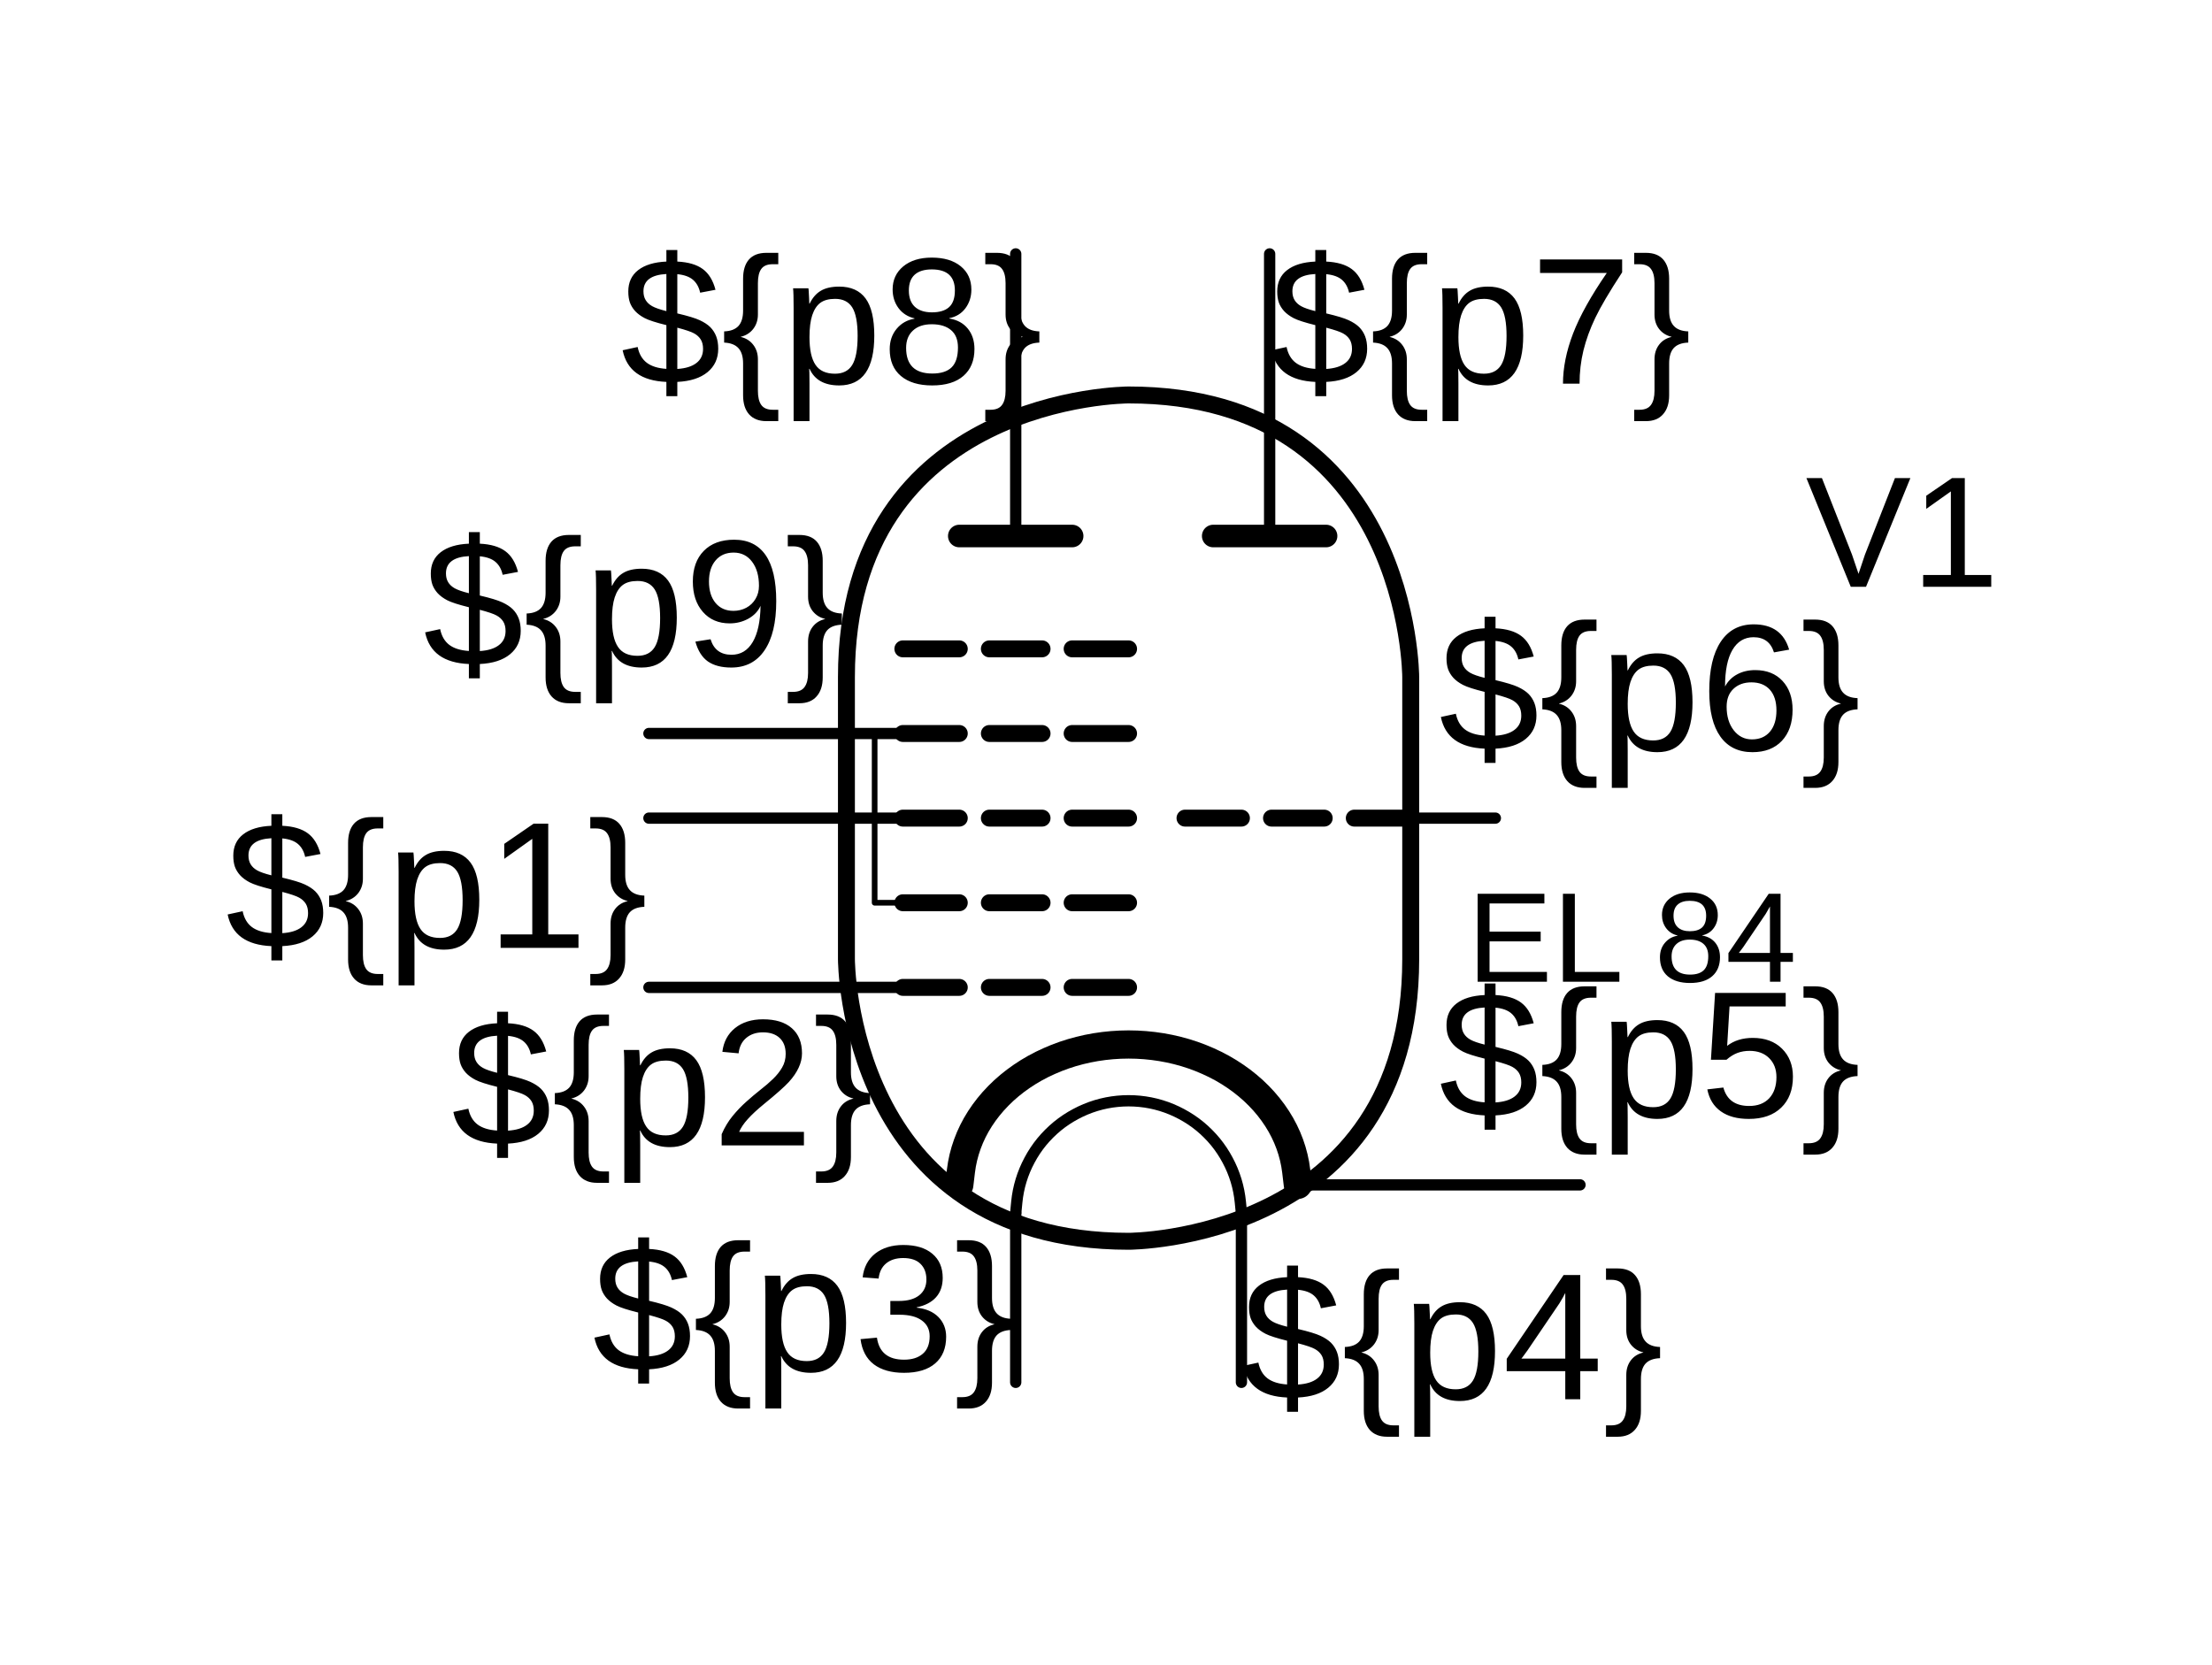
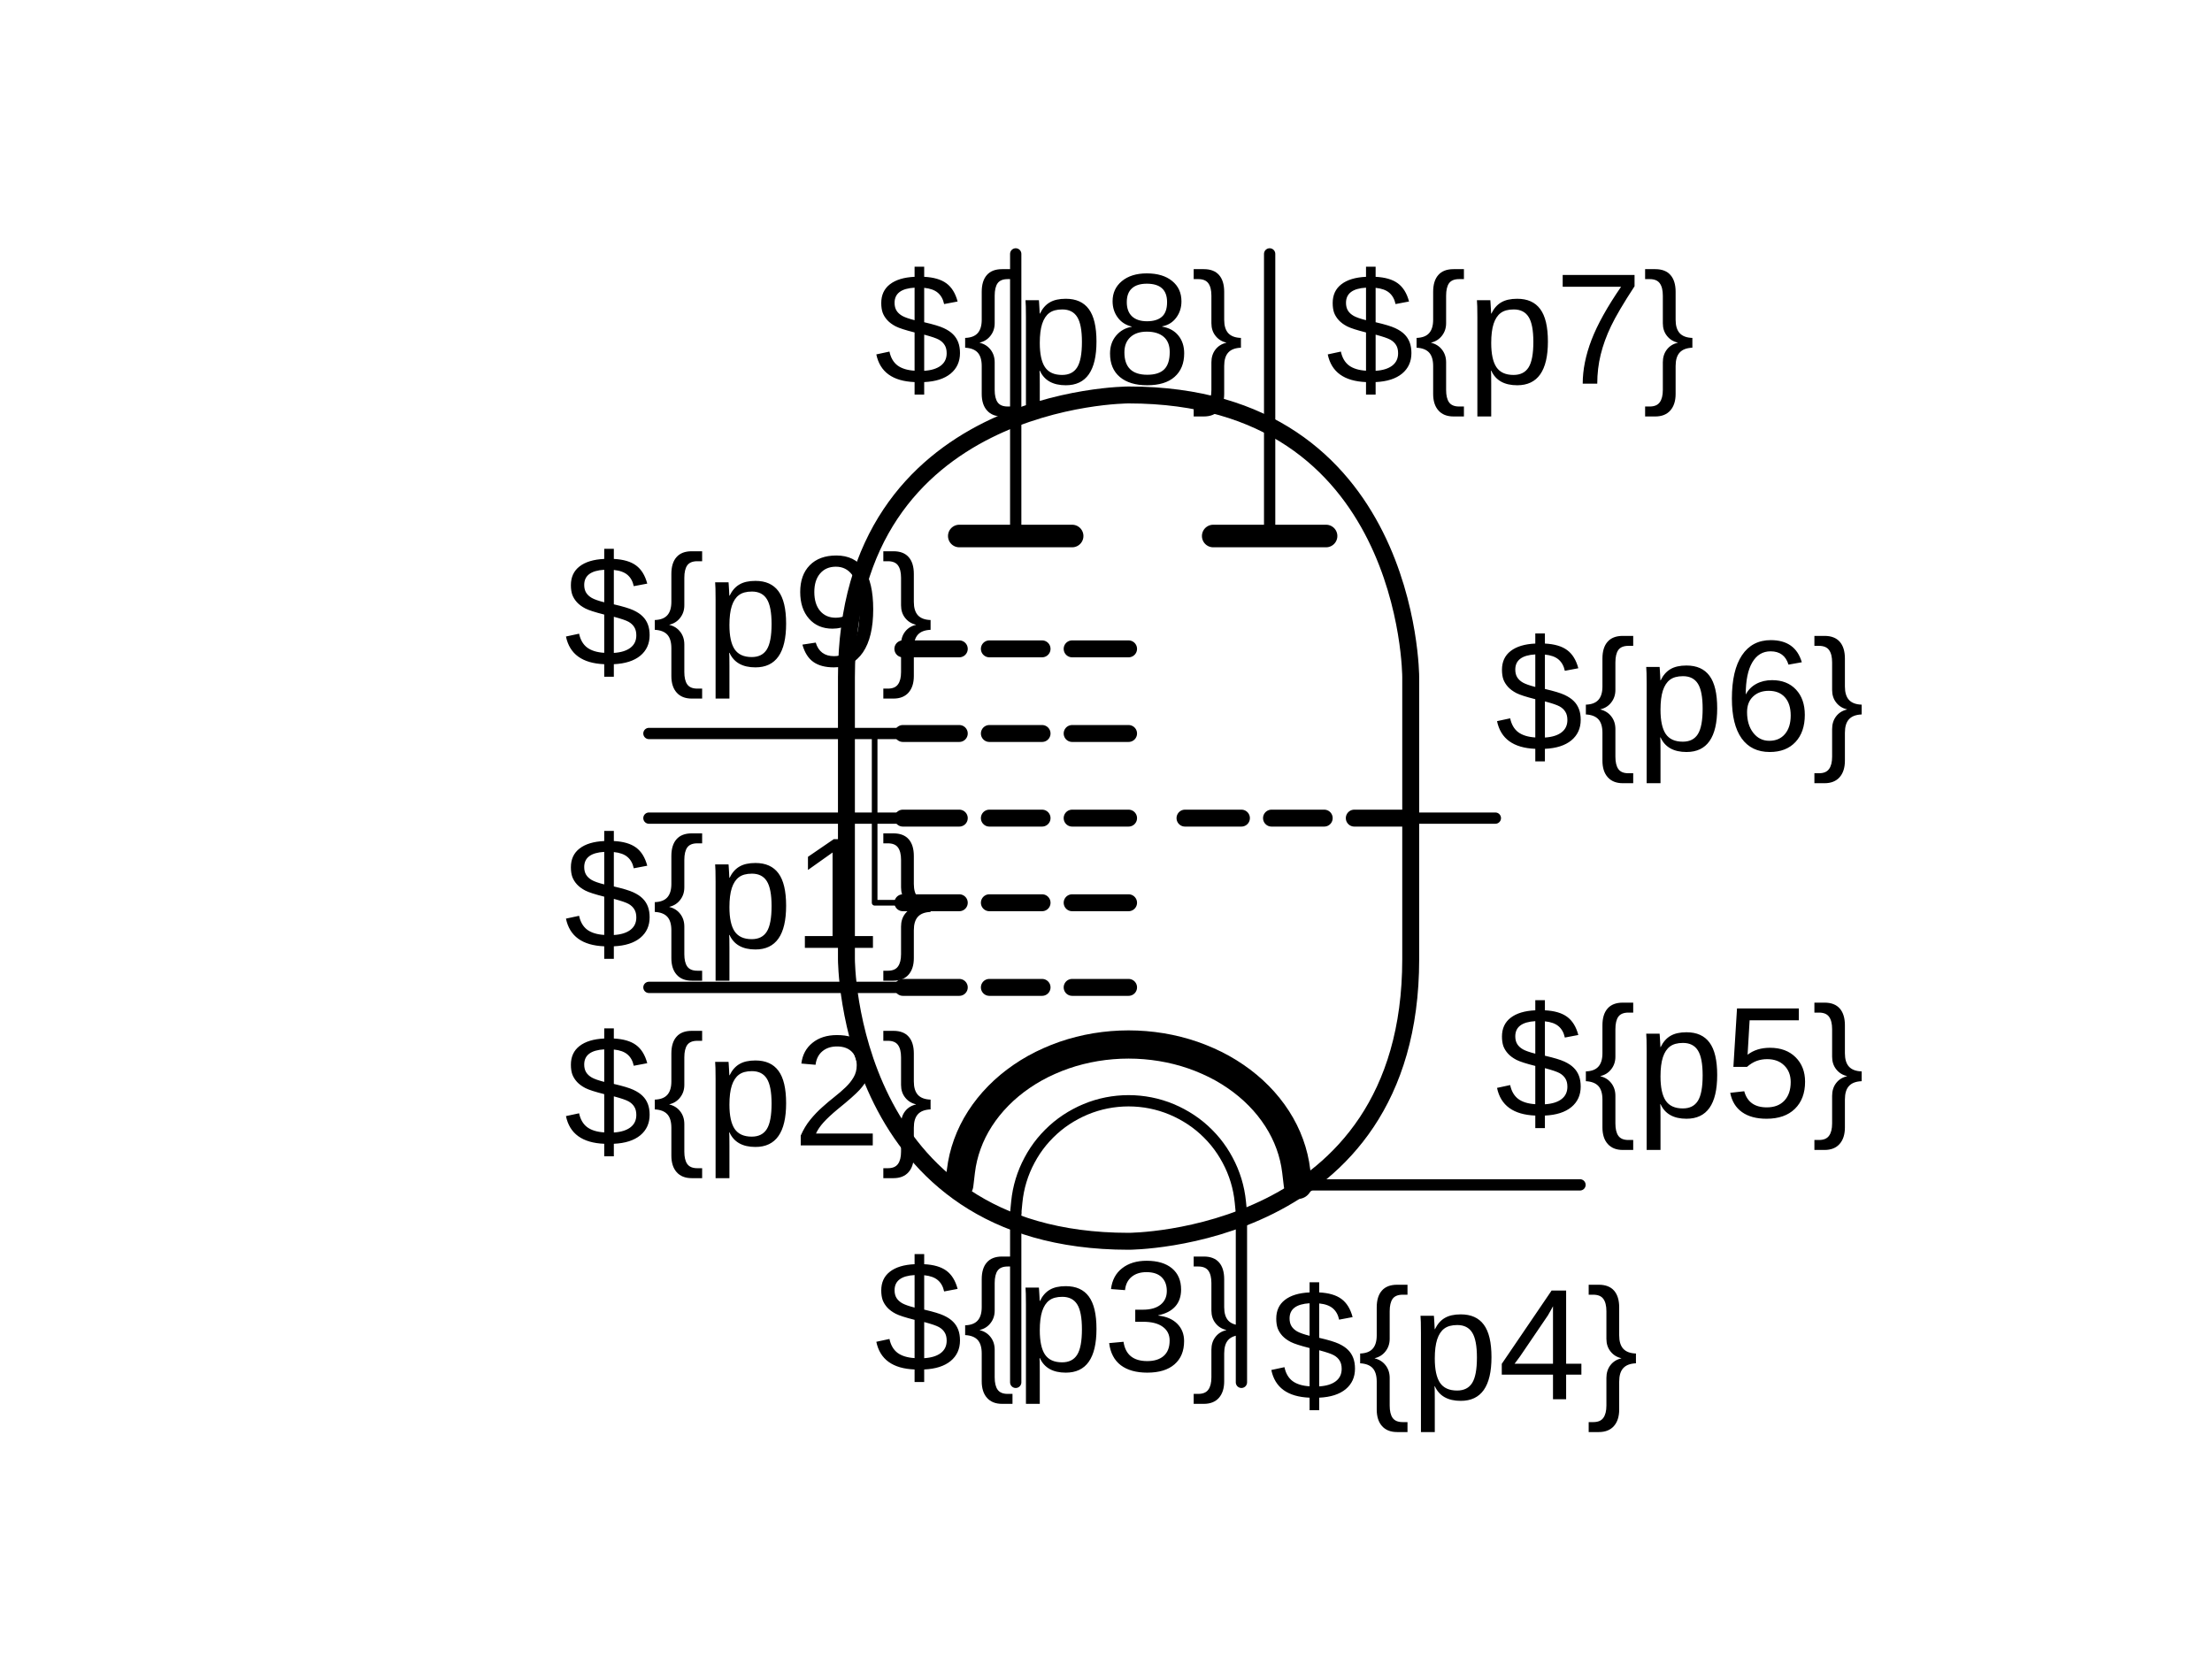
<svg xmlns="http://www.w3.org/2000/svg" version="1.1" baseProfile="full" width="392" height="295">
  <defs>
    <style type="text/css">

polyline {stroke-linecap:round; stroke-linejoin:round}
polygon {stroke-linecap:round; stroke-linejoin:round}
path {stroke-linecap:round; stroke-linejoin:round}
circle {stroke-linecap:round; stroke-linejoin:round}

</style>
  </defs>
  <path fill="rgb(255,255,255)" stroke="rgb(0,0,0)" stroke-width="3" d=" M 150 120 C 150 70 200 70 200 70 L 200 70 L 200 70 C 250 70 250 120 250 120 L 250 170 L 250 170 C 250 220 200 220 200 220 L 200 220 L 200 220 C 150 220 150 170 150 170 L 150 120 Z" />
  <polyline points="170.00 95.00 190.00 95.00" fill="none" stroke="rgb(0,0,0)" stroke-width="4" />
  <polyline points="180.00 95.00 180.00 45.00" fill="none" stroke="rgb(0,0,0)" stroke-width="2" />
  <polyline points="160.00 115.00 170.00 115.00" fill="none" stroke="rgb(0,0,0)" stroke-width="3" />
  <polyline points="175.33 115.00 184.67 115.00" fill="none" stroke="rgb(0,0,0)" stroke-width="3" />
  <polyline points="190.00 115.00 200.00 115.00" fill="none" stroke="rgb(0,0,0)" stroke-width="3" />
  <polyline points="160.00 160.00 170.00 160.00" fill="none" stroke="rgb(0,0,0)" stroke-width="3" />
  <polyline points="175.33 160.00 184.67 160.00" fill="none" stroke="rgb(0,0,0)" stroke-width="3" />
  <polyline points="190.00 160.00 200.00 160.00" fill="none" stroke="rgb(0,0,0)" stroke-width="3" />
  <polyline points="160.00 130.00 115.00 130.00" fill="none" stroke="rgb(0,0,0)" stroke-width="2" />
  <polyline points="160.00 130.00 170.00 130.00" fill="none" stroke="rgb(0,0,0)" stroke-width="3" />
  <polyline points="175.33 130.00 184.67 130.00" fill="none" stroke="rgb(0,0,0)" stroke-width="3" />
  <polyline points="190.00 130.00 200.00 130.00" fill="none" stroke="rgb(0,0,0)" stroke-width="3" />
  <polyline points="160.00 160.00 155.00 160.00 155.00 130.00" fill="none" stroke="rgb(0,0,0)" stroke-width="1" />
  <polyline points="160.00 145.00 115.00 145.00" fill="none" stroke="rgb(0,0,0)" stroke-width="2" />
  <polyline points="160.00 145.00 170.00 145.00" fill="none" stroke="rgb(0,0,0)" stroke-width="3" />
  <polyline points="175.33 145.00 184.67 145.00" fill="none" stroke="rgb(0,0,0)" stroke-width="3" />
  <polyline points="190.00 145.00 200.00 145.00" fill="none" stroke="rgb(0,0,0)" stroke-width="3" />
  <polyline points="160.00 175.00 115.00 175.00" fill="none" stroke="rgb(0,0,0)" stroke-width="2" />
  <polyline points="160.00 175.00 170.00 175.00" fill="none" stroke="rgb(0,0,0)" stroke-width="3" />
  <polyline points="175.33 175.00 184.67 175.00" fill="none" stroke="rgb(0,0,0)" stroke-width="3" />
  <polyline points="190.00 175.00 200.00 175.00" fill="none" stroke="rgb(0,0,0)" stroke-width="3" />
  <path fill="none" stroke="rgb(0,0,0)" stroke-width="2" d=" M 220.00 215.00 Q 220.00 215.00 219.81 213.05 Q 219.62 211.10 219.05 209.22 Q 218.48 207.35 217.55 205.62 Q 216.63 203.89 215.39 202.37 Q 214.14 200.86 212.63 199.61 Q 211.11 198.37 209.38 197.45 Q 207.65 196.52 205.78 195.95 Q 203.90 195.38 201.95 195.19 Q 200.00 195.00 198.05 195.19 Q 196.10 195.38 194.22 195.95 Q 192.35 196.52 190.62 197.45 Q 188.89 198.37 187.37 199.61 Q 185.86 200.86 184.61 202.37 Q 183.37 203.89 182.45 205.62 Q 181.52 207.35 180.95 209.22 Q 180.38 211.10 180.19 213.05 Q 180.00 215.00 180.00 215.00 L 180.00 215.00" />
  <polyline points="180.00 245.00 180.00 215.00" fill="none" stroke="rgb(0,0,0)" stroke-width="2" />
  <polyline points="220.00 245.00 220.00 215.00" fill="none" stroke="rgb(0,0,0)" stroke-width="2" />
  <path fill="none" stroke="rgb(0,0,0)" stroke-width="5" d=" M 230.00 210.00 Q 230.00 210.00 229.71 207.56 Q 229.42 205.12 228.57 202.78 Q 227.72 200.43 226.33 198.27 Q 224.94 196.11 223.08 194.22 Q 221.21 192.32 218.94 190.77 Q 216.67 189.21 214.07 188.06 Q 211.48 186.90 208.67 186.19 Q 205.85 185.48 202.93 185.24 Q 200.00 185.00 197.07 185.24 Q 194.15 185.48 191.33 186.19 Q 188.52 186.90 185.93 188.06 Q 183.33 189.21 181.06 190.77 Q 178.79 192.32 176.92 194.22 Q 175.06 196.11 173.67 198.27 Q 172.28 200.43 171.43 202.78 Q 170.58 205.12 170.29 207.56 Q 170.00 210.00 170.00 210.00 L 170.00 210.00" />
  <polyline points="230.00 210.00 280.00 210.00" fill="none" stroke="rgb(0,0,0)" stroke-width="2" />
-   <text x="40.00" y="168.00" font-family="Arial" font-size="24pt" font-weight="normal" font-style="normal" fill="rgb(0,0,0)" transform=" rotate(0.000) scale(1.000,1.000)">${p1}</text>
-   <text x="80.00" y="203.00" font-family="Arial" font-size="24pt" font-weight="normal" font-style="normal" fill="rgb(0,0,0)" transform=" rotate(0.000) scale(1.000,1.000)">${p2}</text>
-   <text x="105.00" y="243.00" font-family="Arial" font-size="24pt" font-weight="normal" font-style="normal" fill="rgb(0,0,0)" transform=" rotate(0.000) scale(1.000,1.000)">${p3}</text>
-   <text x="220.00" y="248.00" font-family="Arial" font-size="24pt" font-weight="normal" font-style="normal" fill="rgb(0,0,0)" transform=" rotate(0.000) scale(1.000,1.000)">${p4}</text>
-   <text x="255.00" y="198.00" font-family="Arial" font-size="24pt" font-weight="normal" font-style="normal" fill="rgb(0,0,0)" transform=" rotate(0.000) scale(1.000,1.000)">${p5}</text>
-   <text x="255.00" y="133.00" font-family="Arial" font-size="24pt" font-weight="normal" font-style="normal" fill="rgb(0,0,0)" transform=" rotate(0.000) scale(1.000,1.000)">${p6}</text>
-   <text x="225.00" y="68.00" font-family="Arial" font-size="24pt" font-weight="normal" font-style="normal" fill="rgb(0,0,0)" transform=" rotate(0.000) scale(1.000,1.000)">${p7}</text>
+   <text x="100.00" y="168.00" font-family="Arial" font-size="21pt" font-weight="normal" font-style="normal" fill="rgb(0,0,0)" transform=" rotate(0.000) scale(1.000,1.000)">${p1}</text>
+   <text x="100.00" y="203.00" font-family="Arial" font-size="21pt" font-weight="normal" font-style="normal" fill="rgb(0,0,0)" transform=" rotate(0.000) scale(1.000,1.000)">${p2}</text>
+   <text x="155.00" y="243.00" font-family="Arial" font-size="21pt" font-weight="normal" font-style="normal" fill="rgb(0,0,0)" transform=" rotate(0.000) scale(1.000,1.000)">${p3}</text>
+   <text x="225.00" y="248.00" font-family="Arial" font-size="21pt" font-weight="normal" font-style="normal" fill="rgb(0,0,0)" transform=" rotate(0.000) scale(1.000,1.000)">${p4}</text>
+   <text x="265.00" y="198.00" font-family="Arial" font-size="21pt" font-weight="normal" font-style="normal" fill="rgb(0,0,0)" transform=" rotate(0.000) scale(1.000,1.000)">${p5}</text>
+   <text x="265.00" y="133.00" font-family="Arial" font-size="21pt" font-weight="normal" font-style="normal" fill="rgb(0,0,0)" transform=" rotate(0.000) scale(1.000,1.000)">${p6}</text>
+   <text x="235.00" y="68.00" font-family="Arial" font-size="21pt" font-weight="normal" font-style="normal" fill="rgb(0,0,0)" transform=" rotate(0.000) scale(1.000,1.000)">${p7}</text>
+   <text x="155.00" y="68.00" font-family="Arial" font-size="21pt" font-weight="normal" font-style="normal" fill="rgb(0,0,0)" transform=" rotate(0.000) scale(1.000,1.000)">${p8}</text>
+   <text x="100.00" y="118.00" font-family="Arial" font-size="21pt" font-weight="normal" font-style="normal" fill="rgb(0,0,0)" transform=" rotate(0.000) scale(1.000,1.000)">${p9}</text>
  <polyline points="250.00 145.00 265.00 145.00" fill="none" stroke="rgb(0,0,0)" stroke-width="2" />
  <polyline points="250.00 145.00 240.00 145.00" fill="none" stroke="rgb(0,0,0)" stroke-width="3" />
  <polyline points="234.67 145.00 225.33 145.00" fill="none" stroke="rgb(0,0,0)" stroke-width="3" />
  <polyline points="220.00 145.00 210.00 145.00" fill="none" stroke="rgb(0,0,0)" stroke-width="3" />
  <polyline points="215.00 95.00 235.00 95.00" fill="none" stroke="rgb(0,0,0)" stroke-width="4" />
  <polyline points="225.00 95.00 225.00 45.00" fill="none" stroke="rgb(0,0,0)" stroke-width="2" />
-   <text x="110.00" y="68.00" font-family="Arial" font-size="24pt" font-weight="normal" font-style="normal" fill="rgb(0,0,0)" transform=" rotate(0.000) scale(1.000,1.000)">${p8}</text>
-   <text x="75.00" y="118.00" font-family="Arial" font-size="24pt" font-weight="normal" font-style="normal" fill="rgb(0,0,0)" transform=" rotate(0.000) scale(1.000,1.000)">${p9}</text>
-   <text x="320.00" y="104.00" font-family="ARIAL" font-size="21pt" font-weight="normal" font-style="normal" fill="rgb(0,0,0)" transform=" rotate(0.000) scale(1.000,1.000)">V1</text>
-   <text x="260.00" y="174.00" font-family="ARIAL" font-size="17pt" font-weight="normal" font-style="normal" fill="rgb(0,0,0)" transform=" rotate(0.000) scale(1.000,1.000)">EL 84</text>
</svg>
